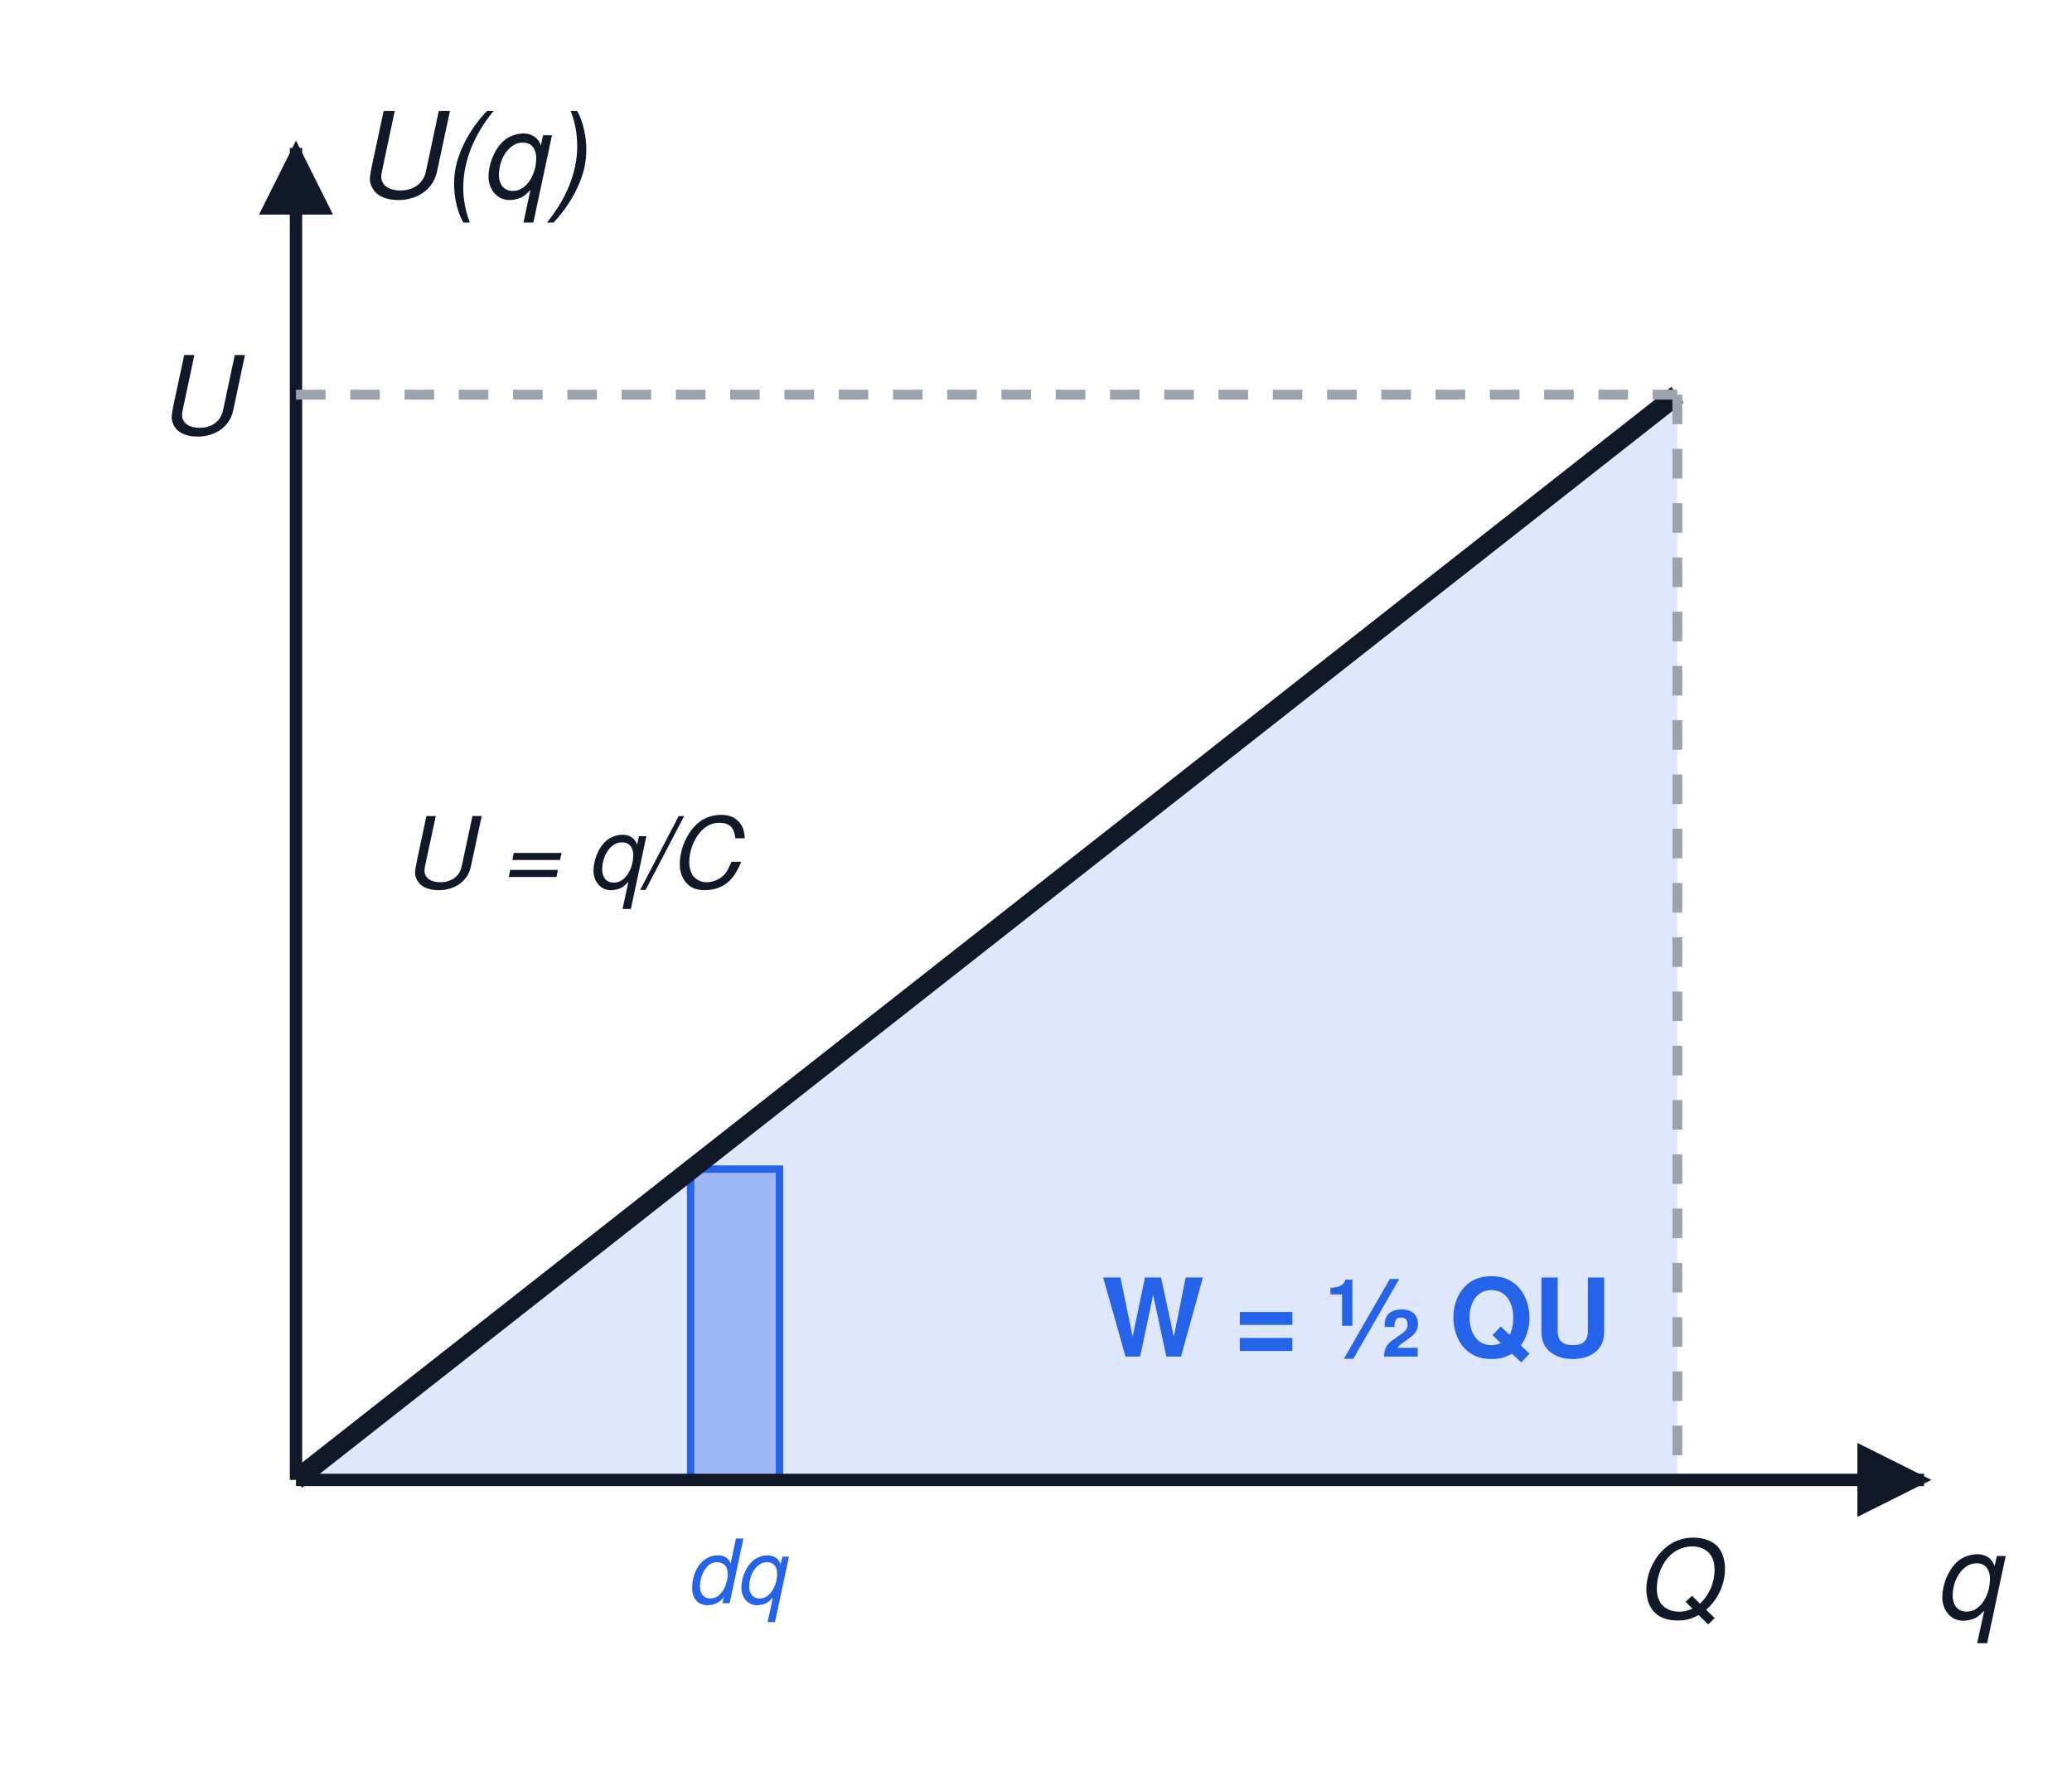
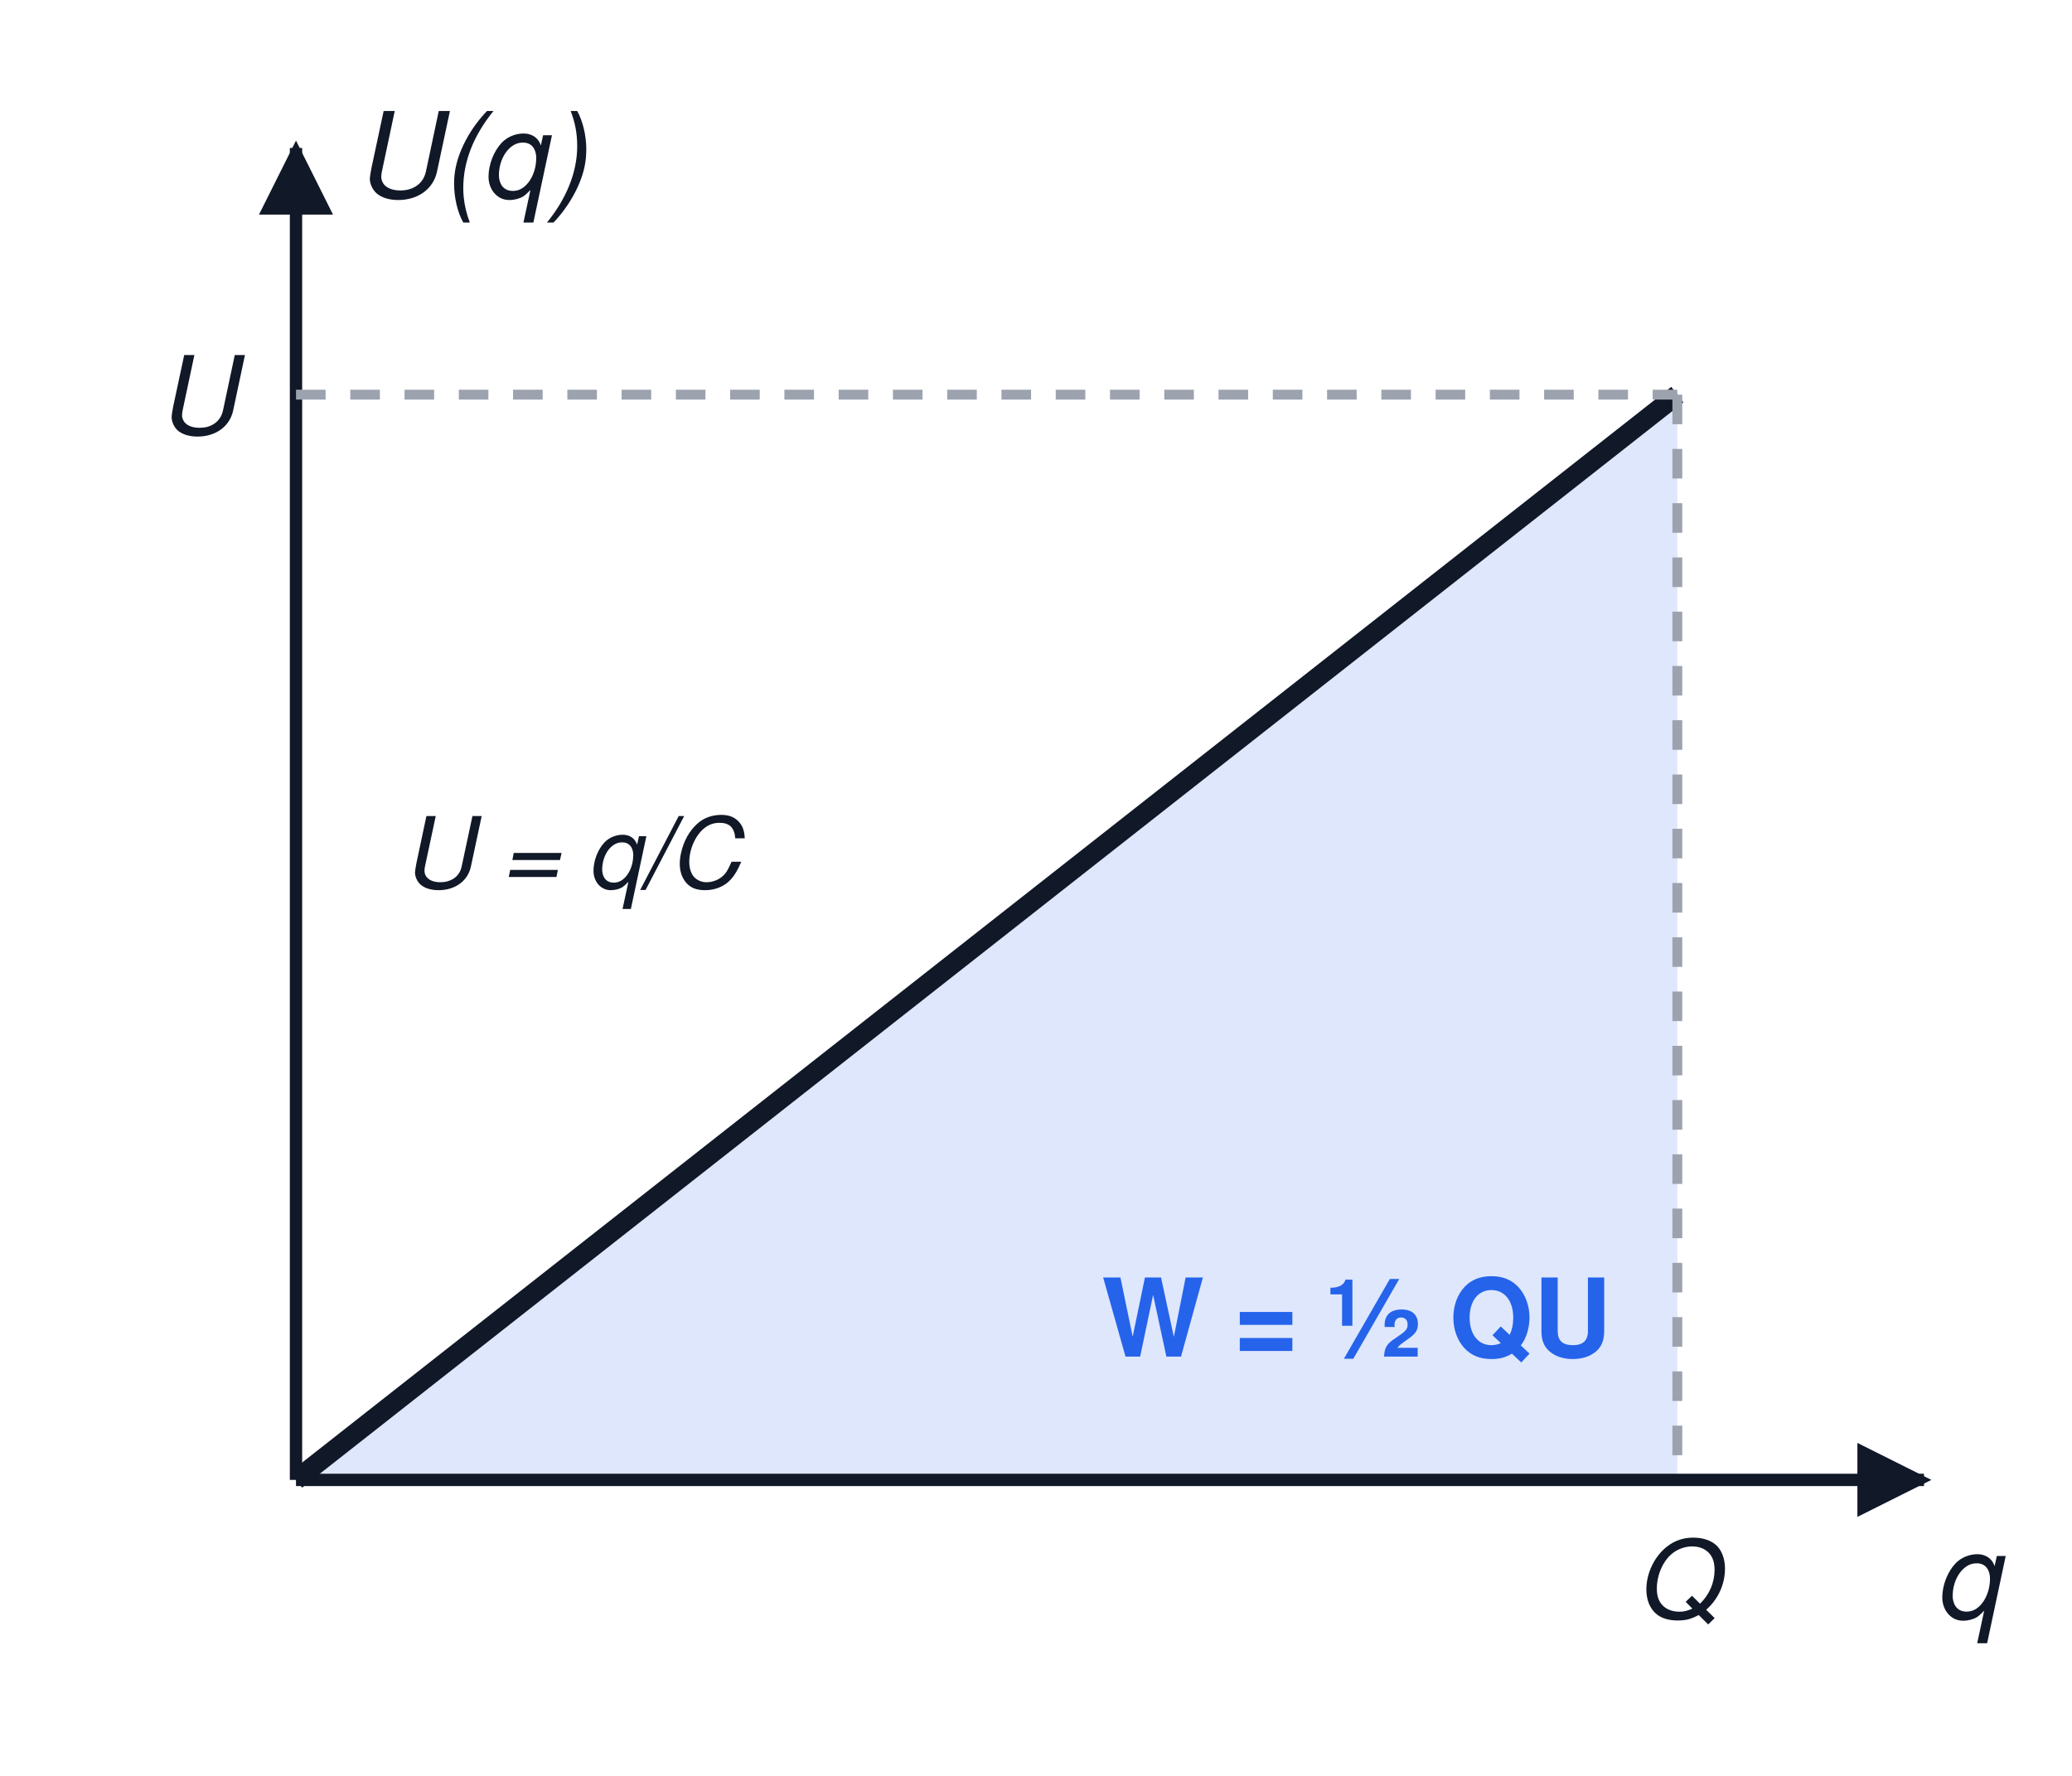
<svg xmlns="http://www.w3.org/2000/svg" viewBox="0 0 420 360" font-family="Helvetica, Arial, sans-serif">
  <defs>
    <marker id="aK" viewBox="0 0 10 10" refX="9" refY="5" markerWidth="6" markerHeight="6" orient="auto">
      <path d="M0,0 L10,5 L0,10 z" fill="#111827" />
    </marker>
  </defs>
  <polygon points="60,300 340,300 340,80" fill="#2563eb" fill-opacity="0.15" />
-   <rect x="140" y="237" width="18" height="63" fill="#2563eb" fill-opacity="0.35" stroke="#2563eb" stroke-width="1.5" />
-   <text x="149" y="325" fill="#2563eb" font-size="18" text-anchor="middle" font-style="italic">dq</text>
  <line x1="60" y1="300" x2="390" y2="300" stroke="#111827" stroke-width="2.5" marker-end="url(#aK)" />
  <line x1="60" y1="300" x2="60" y2="30" stroke="#111827" stroke-width="2.5" marker-end="url(#aK)" />
  <text x="392" y="328" fill="#111827" font-size="24" font-style="italic">q</text>
  <text x="72" y="40" fill="#111827" font-size="24" font-style="italic">U(q)</text>
  <line x1="60" y1="300" x2="340" y2="80" stroke="#111827" stroke-width="4" />
  <text x="150" y="180" fill="#111827" font-size="20" font-style="italic" text-anchor="end">U = q/C</text>
  <line x1="340" y1="80" x2="340" y2="300" stroke="#9ca3af" stroke-width="2" stroke-dasharray="6 5" />
  <line x1="60" y1="80" x2="340" y2="80" stroke="#9ca3af" stroke-width="2" stroke-dasharray="6 5" />
  <text x="340" y="328" fill="#111827" font-size="22" font-style="italic" text-anchor="middle">Q</text>
  <text x="40" y="88" fill="#111827" font-size="22" font-style="italic" text-anchor="middle">U</text>
  <text x="275" y="275" fill="#2563eb" font-size="22" font-weight="bold" text-anchor="middle">W = ½ QU</text>
</svg>
